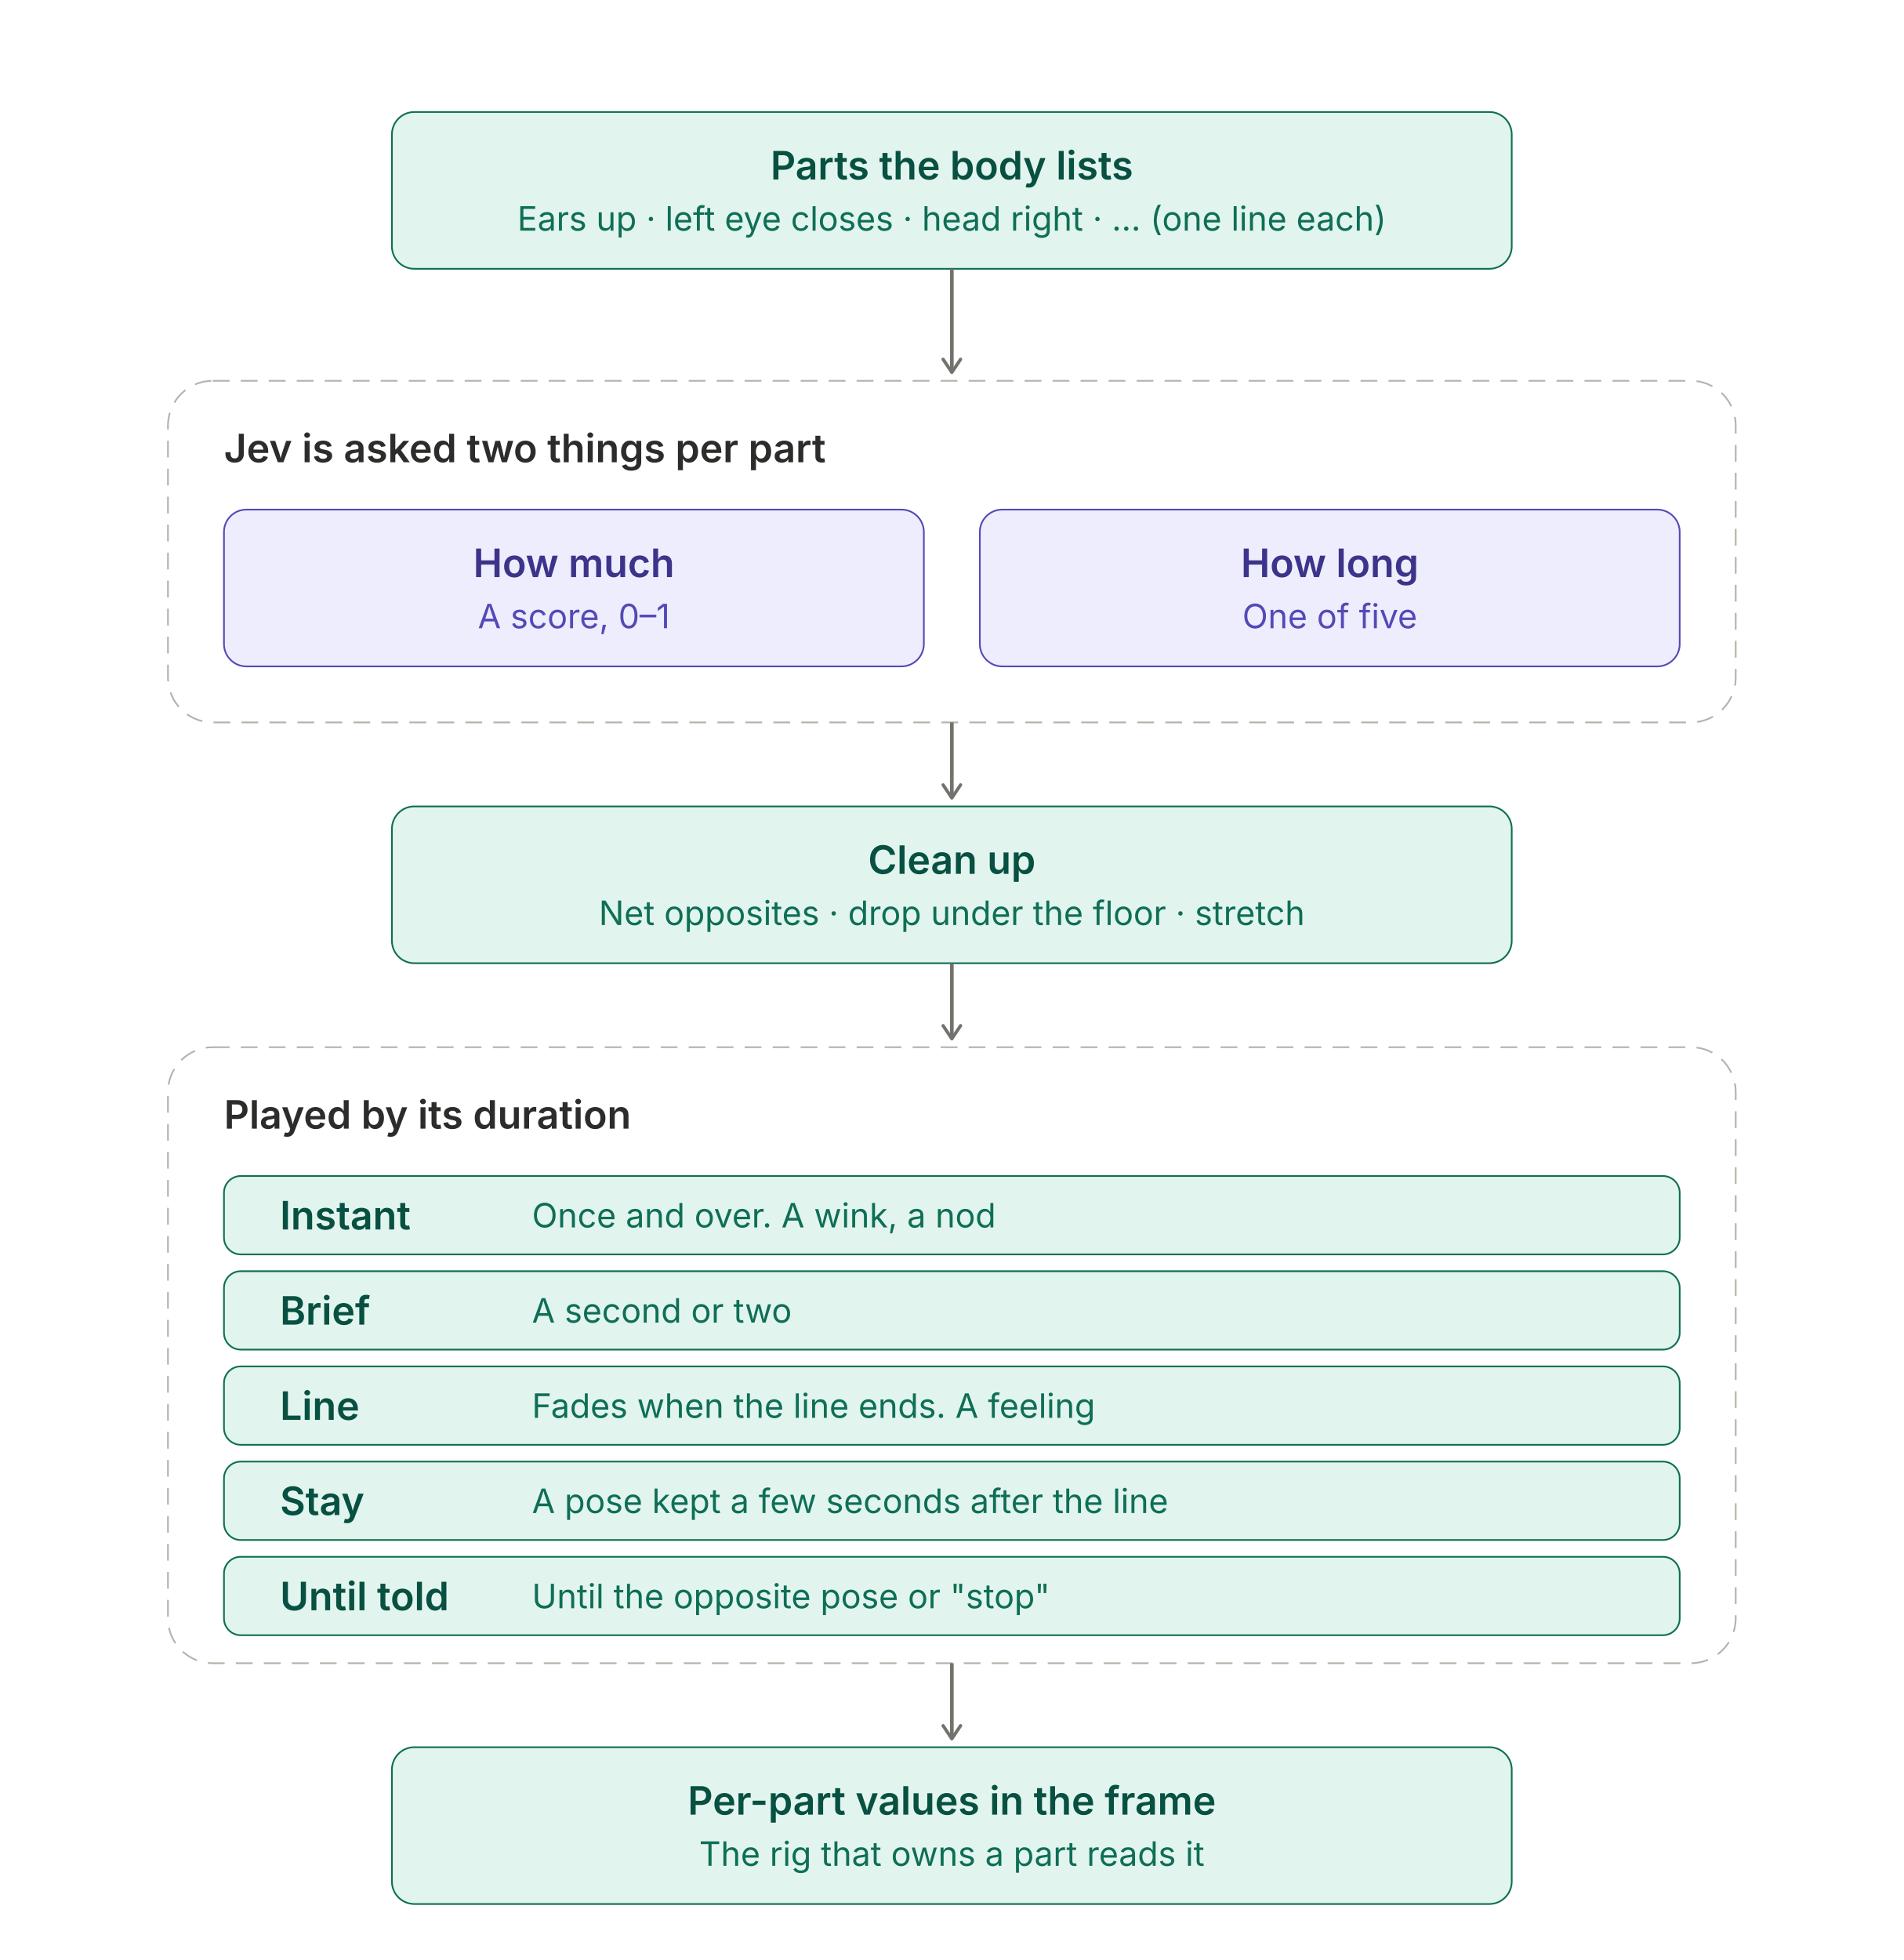
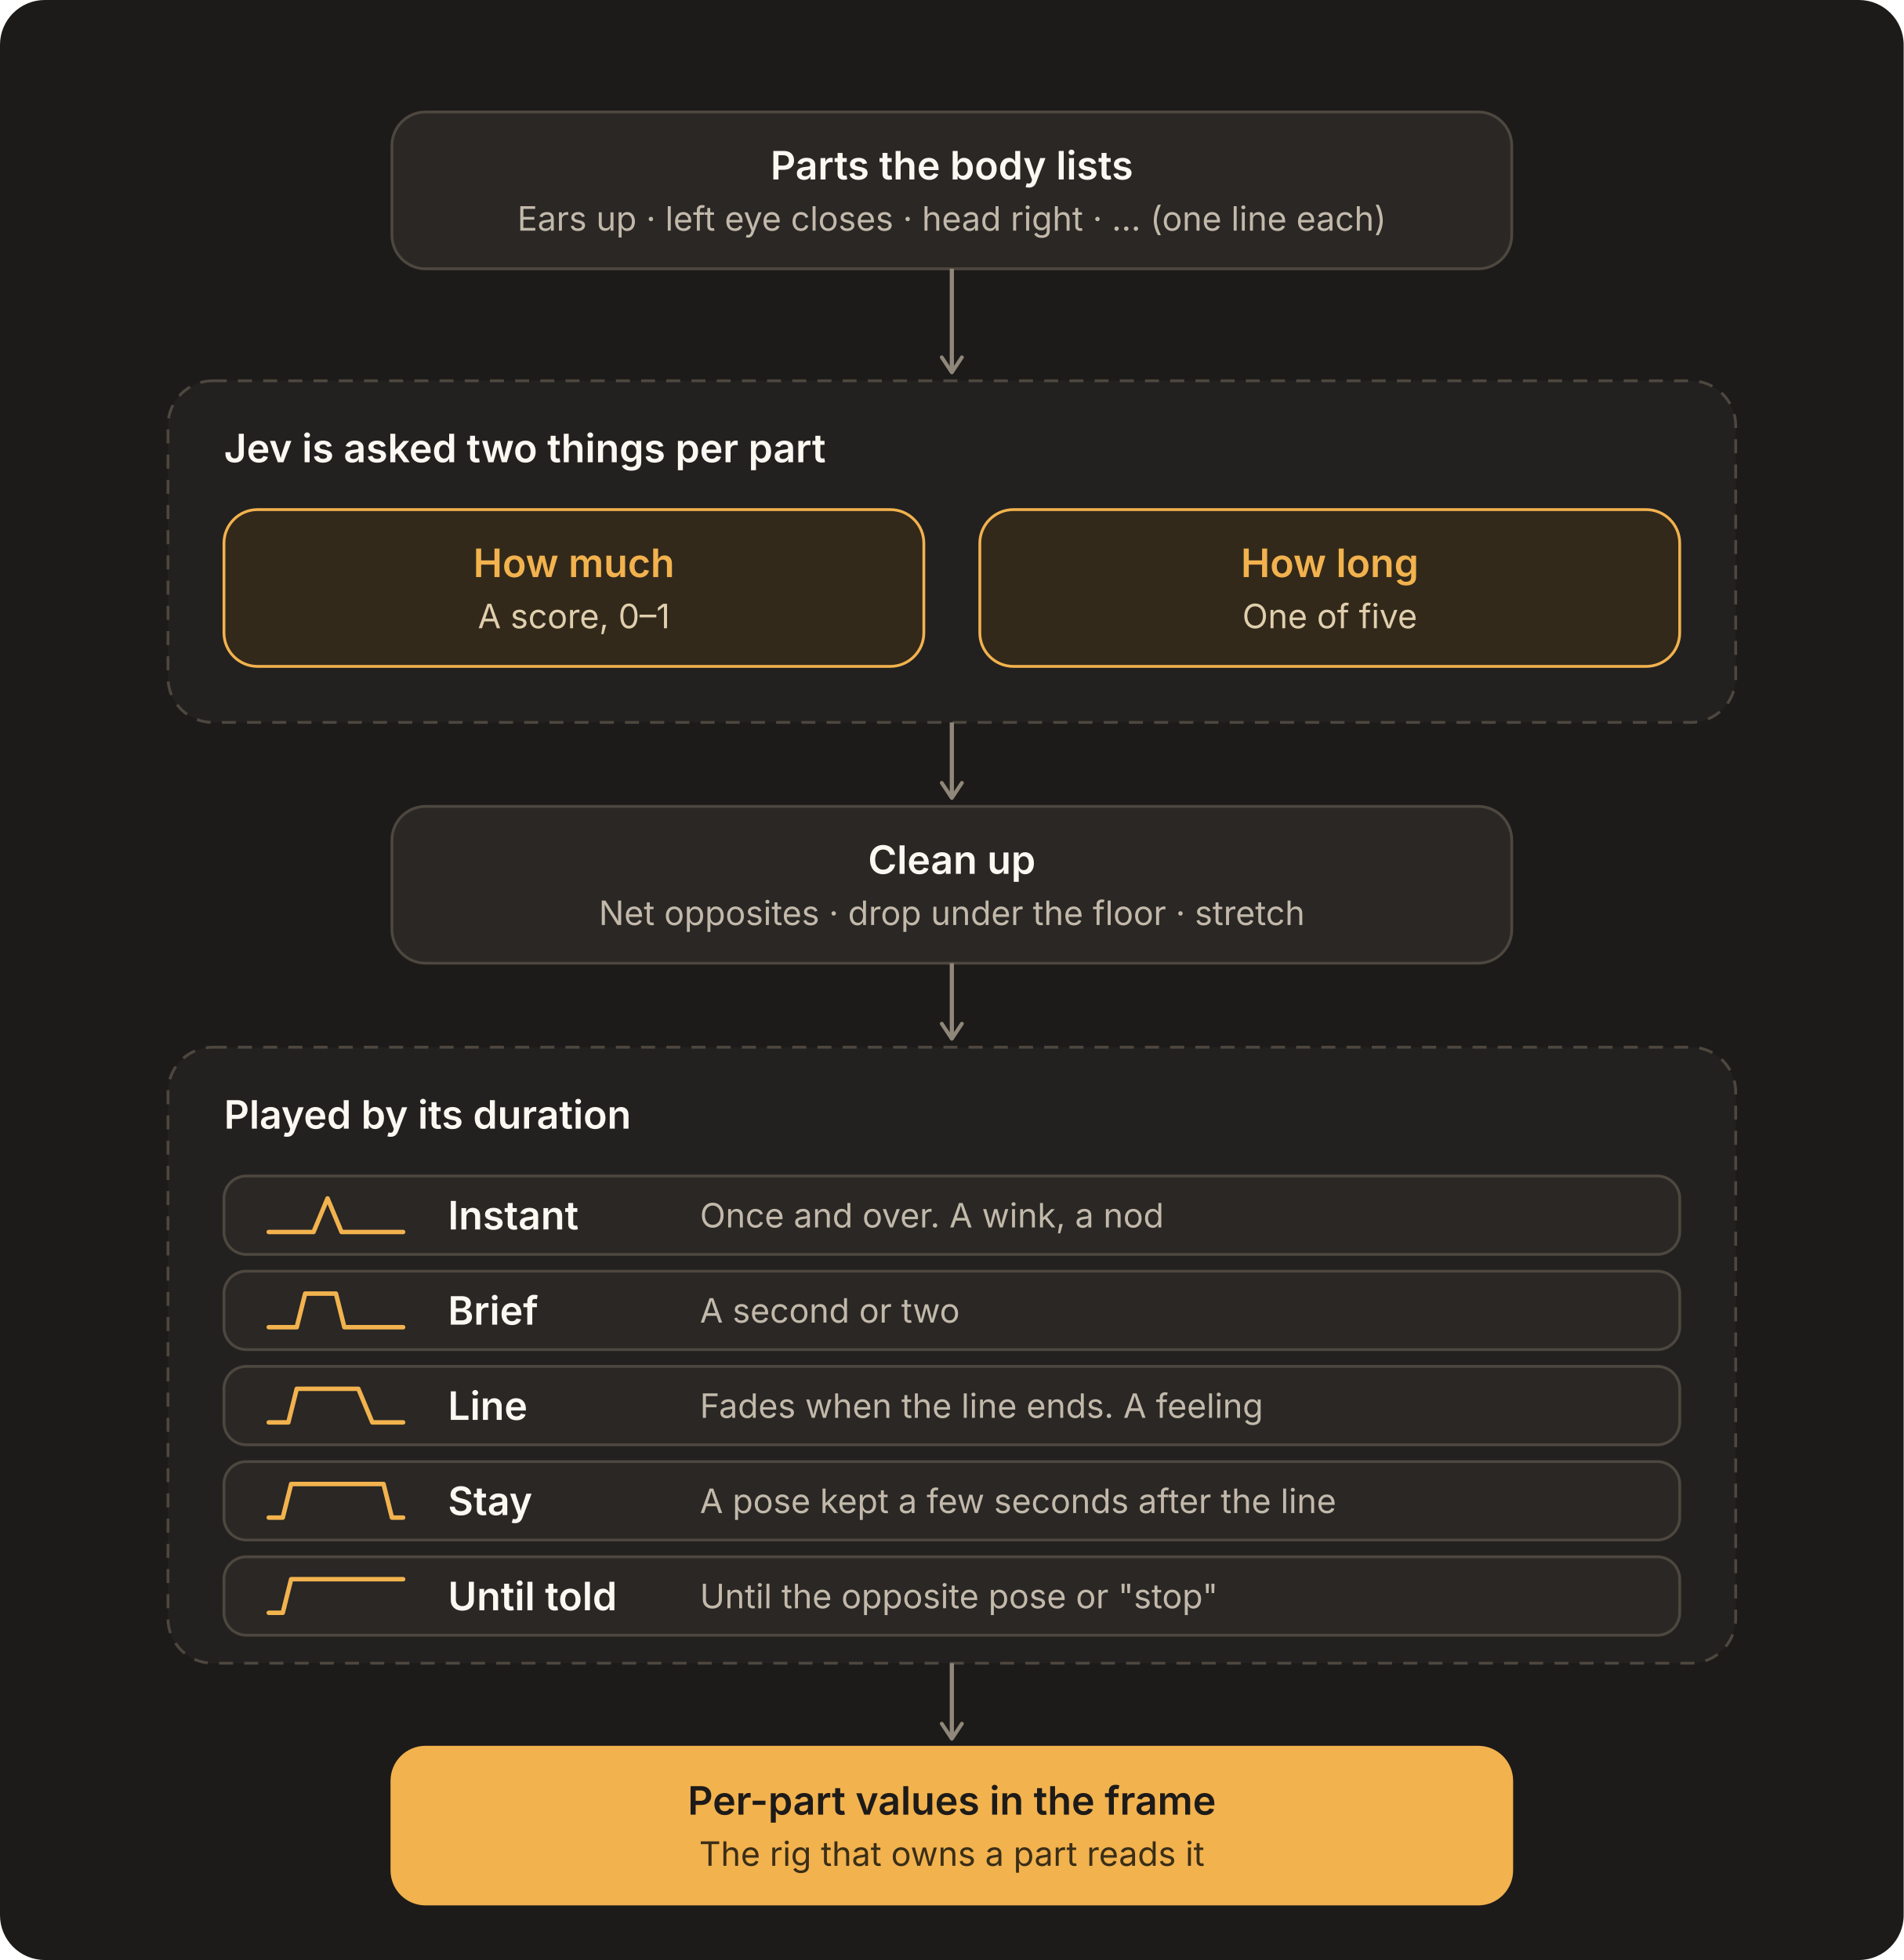
<svg xmlns="http://www.w3.org/2000/svg" viewBox="0 0 680 700" width="680" height="700" role="img">
-   <style>text{font-family:-apple-system,'Segoe UI','Apple SD Gothic Neo','Malgun Gothic','Noto Sans KR',sans-serif}.ti{font-size:14px;font-weight:600}.su,.sm{font-size:12px}.big{font-size:14px;font-weight:600}rect{stroke-width:0.6}.ln{fill:none;stroke-width:1.3}.dash{stroke-dasharray:4 3;stroke-width:0.9}.purple rect{fill:#EEEDFE;stroke:#534AB7}.purple .ti{fill:#3C3489}.purple .su{fill:#534AB7}.teal rect{fill:#E1F5EE;stroke:#0F6E56}.teal .ti{fill:#085041}.teal .su{fill:#0F6E56}.gray rect{fill:#F1EFE8;stroke:#5F5E5A}.gray .ti{fill:#444441}.gray .su{fill:#5F5E5A}.ln{stroke:#73726c}.tx{fill:#2C2C2A}.mu{fill:#5F5E5A}.ct{stroke:#B4B2A9}@media (prefers-color-scheme:dark){.purple rect{fill:#3C3489;stroke:#AFA9EC}.purple .ti{fill:#CECBF6}.purple .su{fill:#AFA9EC}.teal rect{fill:#085041;stroke:#5DCAA5}.teal .ti{fill:#9FE1CB}.teal .su{fill:#5DCAA5}.gray rect{fill:#444441;stroke:#B4B2A9}.gray .ti{fill:#D3D1C7}.gray .su{fill:#B4B2A9}.ln{stroke:#9c9a92}.tx{fill:#D3D1C7}.mu{fill:#B4B2A9}.ct{stroke:#5F5E5A}}</style>
+   <style>text{font-family:-apple-system,'Segoe UI','Apple SD Gothic Neo','Malgun Gothic','Noto Sans KR',sans-serif}.ti{font-size:14px;font-weight:600}.su,.sm{font-size:12px}.big{font-size:14px;font-weight:600}rect{stroke-width:1}.ln{fill:none;stroke-width:1.5;stroke:#8f877a}.dash{stroke-dasharray:5 4}.key{stroke:#f2b24e}.muted rect{stroke-dasharray:5 4}.tx{fill:#fbf8f2}.mu{fill:#c2b9ab}.am{fill:#f2b24e}.ct{stroke:#4d473f;fill:#232120}.spark{fill:none;stroke:#f2b24e;stroke-width:1.6;stroke-linecap:round;stroke-linejoin:round}.code rect{fill:#2a2724;stroke:#4d473f}.code .ti{fill:#fbf8f2}.code .su{fill:#c2b9ab}.ext rect{fill:#33291a;stroke:#f2b24e}.ext .ti{fill:#f2b24e}.ext .su{fill:#e0cfae}.io rect{fill:#1d1b19;stroke:#4d473f}.io .ti{fill:#fbf8f2}.io .su{fill:#c2b9ab}.out rect{fill:#f2b24e;stroke:#f2b24e}.out .ti{fill:#1d1b19}.out .su{fill:#3a2e17}.muted rect{fill:#1d1b19;stroke:#4d473f}.muted .ti{fill:#c2b9ab}.muted .su{fill:#c2b9ab}</style>
+   <rect x="0" y="0" width="680" height="700" rx="16" fill="#1d1b19" stroke="none" />
  <defs>
    <marker id="a" viewBox="0 0 10 10" refX="8" refY="5" markerWidth="6" markerHeight="6" orient="auto-start-reverse">
      <path d="M2 1L8 5L2 9" fill="none" stroke="context-stroke" stroke-width="1.5" stroke-linecap="round" stroke-linejoin="round" />
    </marker>
  </defs>
-   <g class="teal">
-     <rect x="140" y="40" width="400" height="56" rx="8" />
+   <g class="code">
+     <rect x="140" y="40" width="400" height="56" rx="12" />
    <text class="ti" x="340" y="59" text-anchor="middle" dominant-baseline="central">Parts the body lists</text>
    <text class="su" x="340" y="78" text-anchor="middle" dominant-baseline="central">Ears up · left eye closes · head right · … (one line each)</text>
  </g>
  <path class="ln" d="M340 96 L340 133" marker-end="url(#a)" />
-   <rect class="ct" x="60" y="136" width="560" height="122" rx="16" fill="none" stroke-dasharray="6 4" />
+   <rect class="ct" x="60" y="136" width="560" height="122" rx="16" stroke-dasharray="5 4" />
  <text class="big tx" x="80" y="160" text-anchor="start" dominant-baseline="central">Jev is asked two things per part</text>
-   <g class="purple">
-     <rect x="80" y="182" width="250" height="56" rx="8" />
+   <g class="ext">
+     <rect x="80" y="182" width="250" height="56" rx="12" />
    <text class="ti" x="205" y="201" text-anchor="middle" dominant-baseline="central">How much</text>
    <text class="su" x="205" y="220" text-anchor="middle" dominant-baseline="central">A score, 0–1</text>
  </g>
-   <g class="purple">
-     <rect x="350" y="182" width="250" height="56" rx="8" />
+   <g class="ext">
+     <rect x="350" y="182" width="250" height="56" rx="12" />
    <text class="ti" x="475" y="201" text-anchor="middle" dominant-baseline="central">How long</text>
    <text class="su" x="475" y="220" text-anchor="middle" dominant-baseline="central">One of five</text>
  </g>
  <path class="ln" d="M340 258 L340 285" marker-end="url(#a)" />
-   <g class="teal">
-     <rect x="140" y="288" width="400" height="56" rx="8" />
+   <g class="code">
+     <rect x="140" y="288" width="400" height="56" rx="12" />
    <text class="ti" x="340" y="307" text-anchor="middle" dominant-baseline="central">Clean up</text>
    <text class="su" x="340" y="326" text-anchor="middle" dominant-baseline="central">Net opposites · drop under the floor · stretch</text>
  </g>
  <path class="ln" d="M340 344 L340 371" marker-end="url(#a)" />
-   <rect class="ct" x="60" y="374" width="560" height="220" rx="16" fill="none" stroke-dasharray="6 4" />
+   <rect class="ct" x="60" y="374" width="560" height="220" rx="16" stroke-dasharray="5 4" />
  <text class="big tx" x="80" y="398" text-anchor="start" dominant-baseline="central">Played by its duration</text>
-   <g class="teal">
-     <rect x="80" y="420" width="520" height="28" rx="6" />
-     <text class="ti" x="100" y="434" dominant-baseline="central">Instant</text>
-     <text class="su" x="190" y="434" dominant-baseline="central">Once and over. A wink, a nod</text>
+   <g class="code">
+     <rect x="80" y="420" width="520" height="28" rx="8" />
+     <path class="spark" transform="translate(96 426)" d="M0 14 L16 14 L21 2 L26 14 L48 14" />
+     <text class="ti" x="160" y="434" dominant-baseline="central">Instant</text>
+     <text class="su" x="250" y="434" dominant-baseline="central">Once and over. A wink, a nod</text>
  </g>
-   <g class="teal">
-     <rect x="80" y="454" width="520" height="28" rx="6" />
-     <text class="ti" x="100" y="468" dominant-baseline="central">Brief</text>
-     <text class="su" x="190" y="468" dominant-baseline="central">A second or two</text>
+   <g class="code">
+     <rect x="80" y="454" width="520" height="28" rx="8" />
+     <path class="spark" transform="translate(96 460)" d="M0 14 L10 14 L13 2 L24 2 L27 14 L48 14" />
+     <text class="ti" x="160" y="468" dominant-baseline="central">Brief</text>
+     <text class="su" x="250" y="468" dominant-baseline="central">A second or two</text>
  </g>
-   <g class="teal">
-     <rect x="80" y="488" width="520" height="28" rx="6" />
-     <text class="ti" x="100" y="502" dominant-baseline="central">Line</text>
-     <text class="su" x="190" y="502" dominant-baseline="central">Fades when the line ends. A feeling</text>
+   <g class="code">
+     <rect x="80" y="488" width="520" height="28" rx="8" />
+     <path class="spark" transform="translate(96 494)" d="M0 14 L7 14 L10 2 L32 2 L37 14 L48 14" />
+     <text class="ti" x="160" y="502" dominant-baseline="central">Line</text>
+     <text class="su" x="250" y="502" dominant-baseline="central">Fades when the line ends. A feeling</text>
  </g>
-   <g class="teal">
-     <rect x="80" y="522" width="520" height="28" rx="6" />
-     <text class="ti" x="100" y="536" dominant-baseline="central">Stay</text>
-     <text class="su" x="190" y="536" dominant-baseline="central">A pose kept a few seconds after the line</text>
+   <g class="code">
+     <rect x="80" y="522" width="520" height="28" rx="8" />
+     <path class="spark" transform="translate(96 528)" d="M0 14 L5 14 L8 2 L41 2 L44 14 L48 14" />
+     <text class="ti" x="160" y="536" dominant-baseline="central">Stay</text>
+     <text class="su" x="250" y="536" dominant-baseline="central">A pose kept a few seconds after the line</text>
  </g>
-   <g class="teal">
-     <rect x="80" y="556" width="520" height="28" rx="6" />
-     <text class="ti" x="100" y="570" dominant-baseline="central">Until told</text>
-     <text class="su" x="190" y="570" dominant-baseline="central">Until the opposite pose or "stop"</text>
+   <g class="code">
+     <rect x="80" y="556" width="520" height="28" rx="8" />
+     <path class="spark" transform="translate(96 562)" d="M0 14 L5 14 L8 2 L48 2" />
+     <text class="ti" x="160" y="570" dominant-baseline="central">Until told</text>
+     <text class="su" x="250" y="570" dominant-baseline="central">Until the opposite pose or "stop"</text>
  </g>
  <path class="ln" d="M340 594 L340 621" marker-end="url(#a)" />
-   <g class="teal">
-     <rect x="140" y="624" width="400" height="56" rx="8" />
+   <g class="out">
+     <rect x="140" y="624" width="400" height="56" rx="12" />
    <text class="ti" x="340" y="643" text-anchor="middle" dominant-baseline="central">Per-part values in the frame</text>
    <text class="su" x="340" y="662" text-anchor="middle" dominant-baseline="central">The rig that owns a part reads it</text>
  </g>
</svg>
